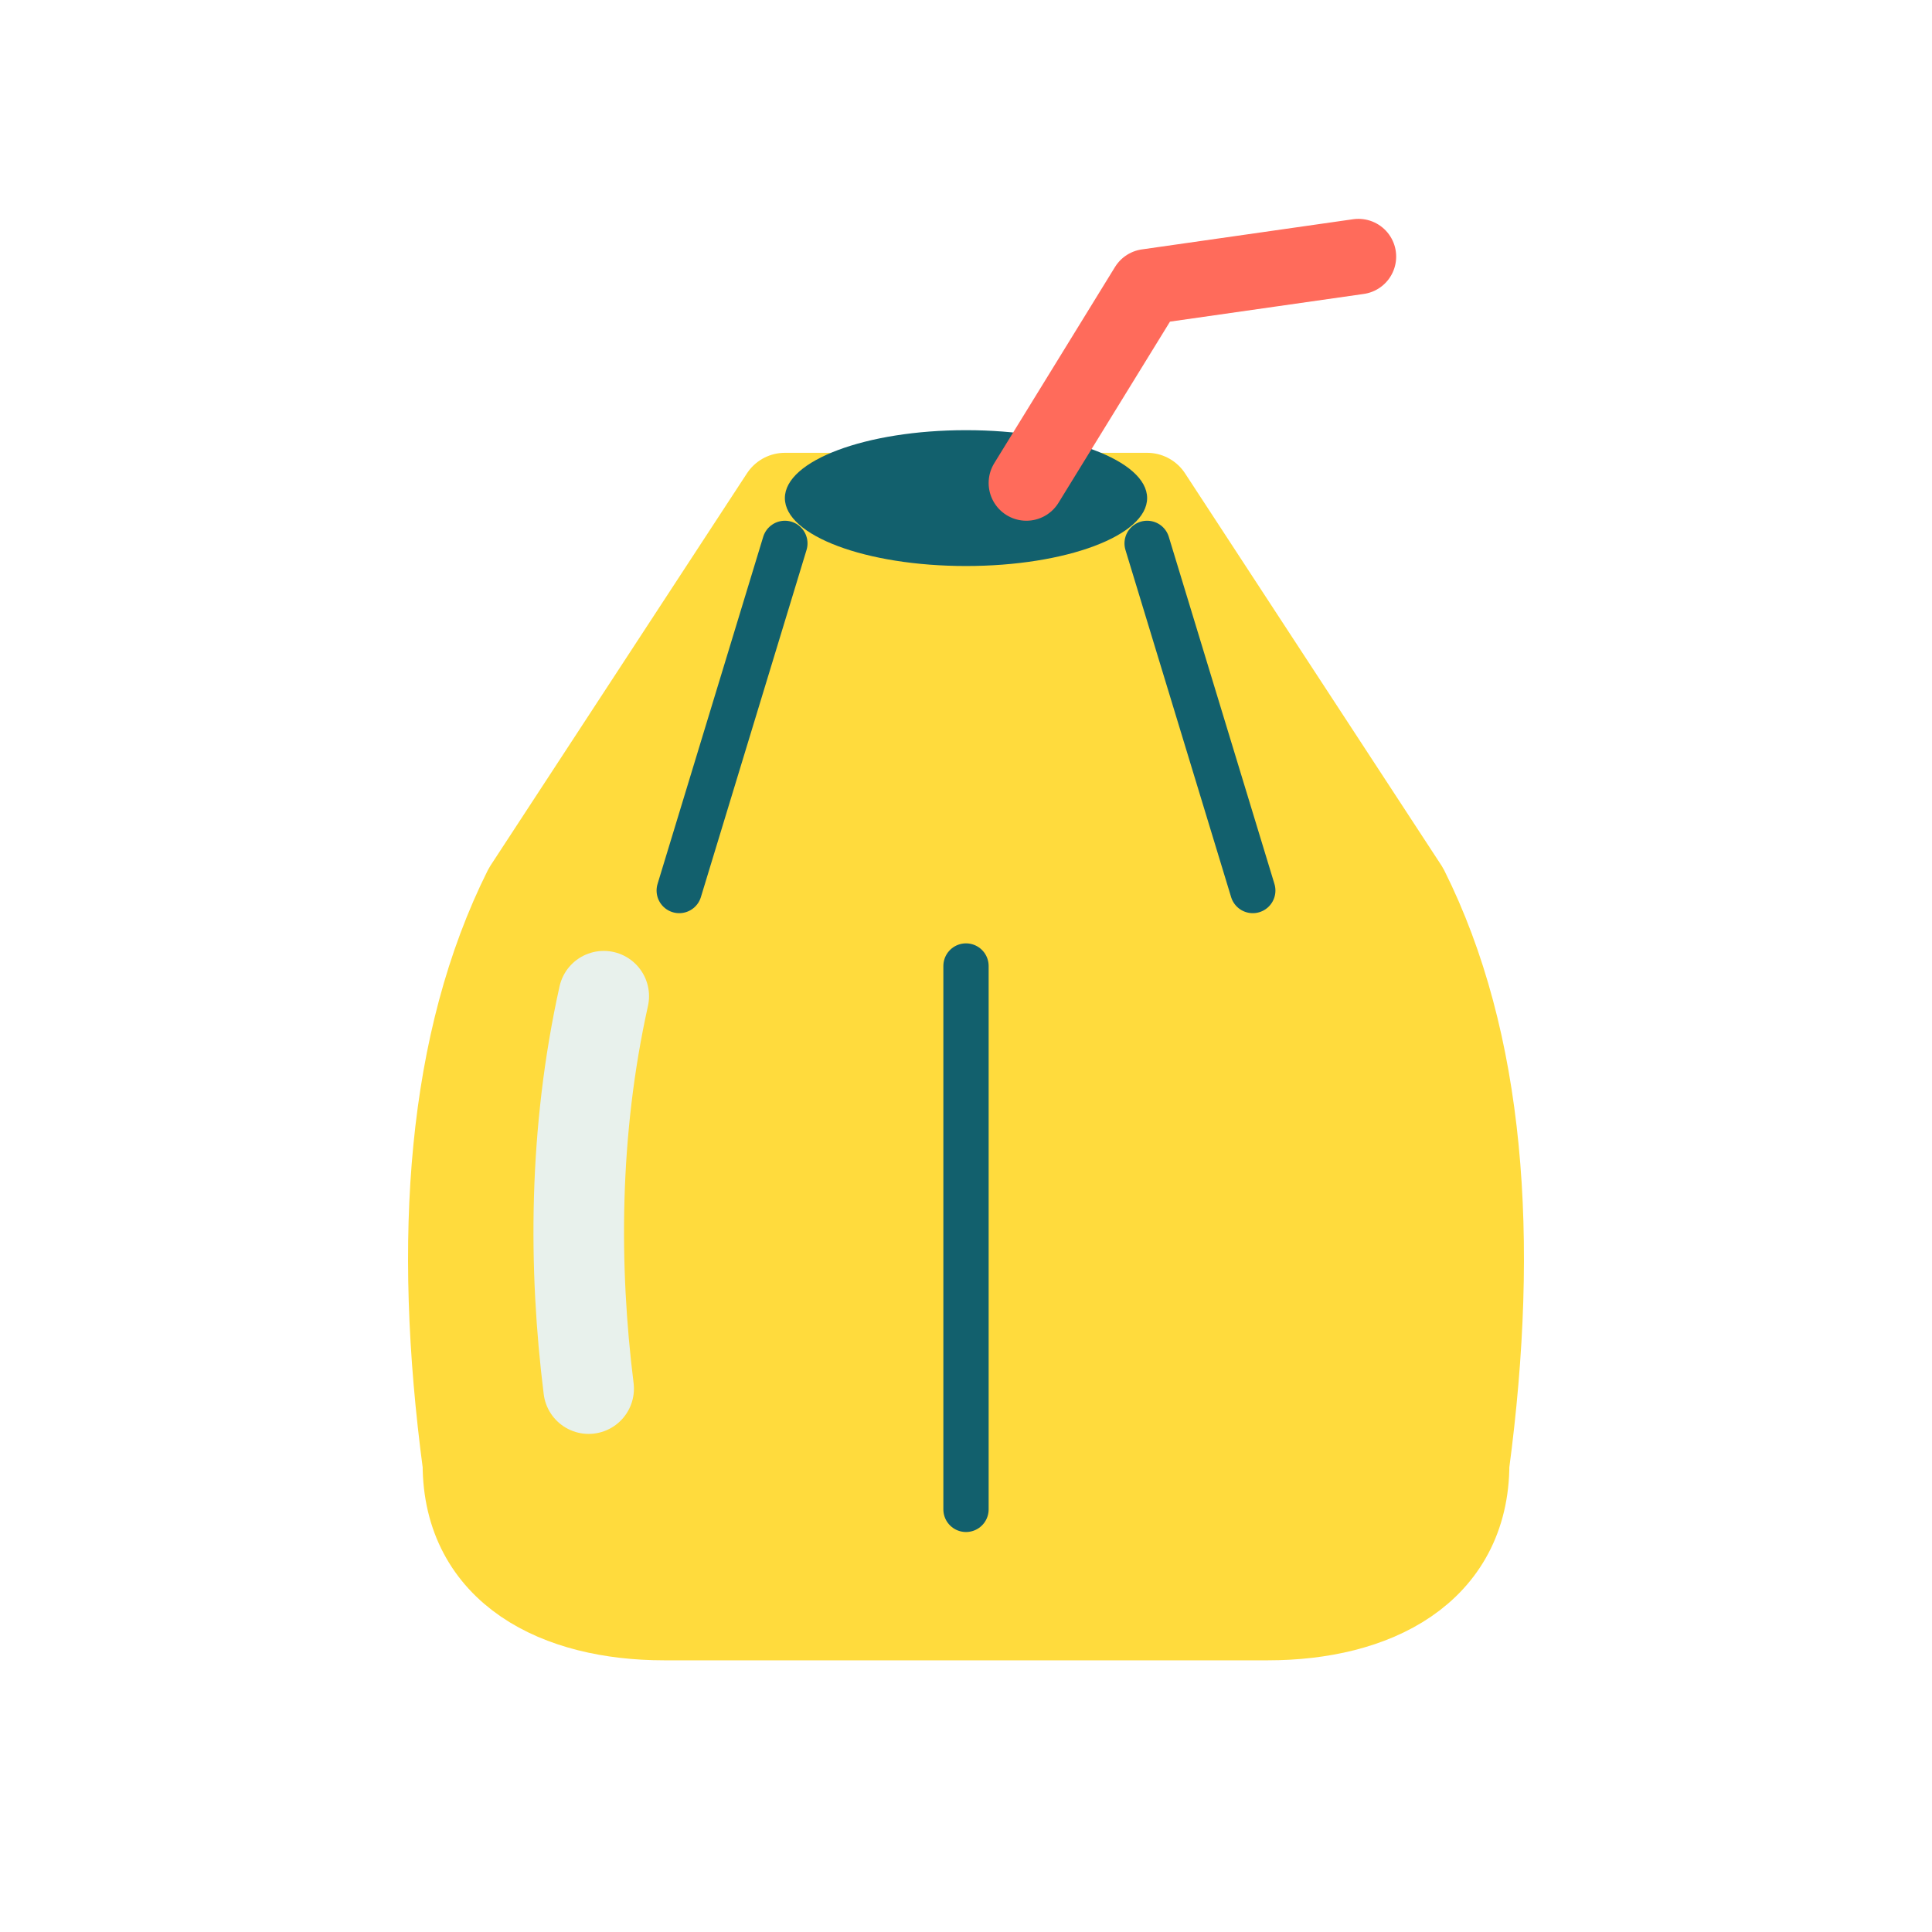
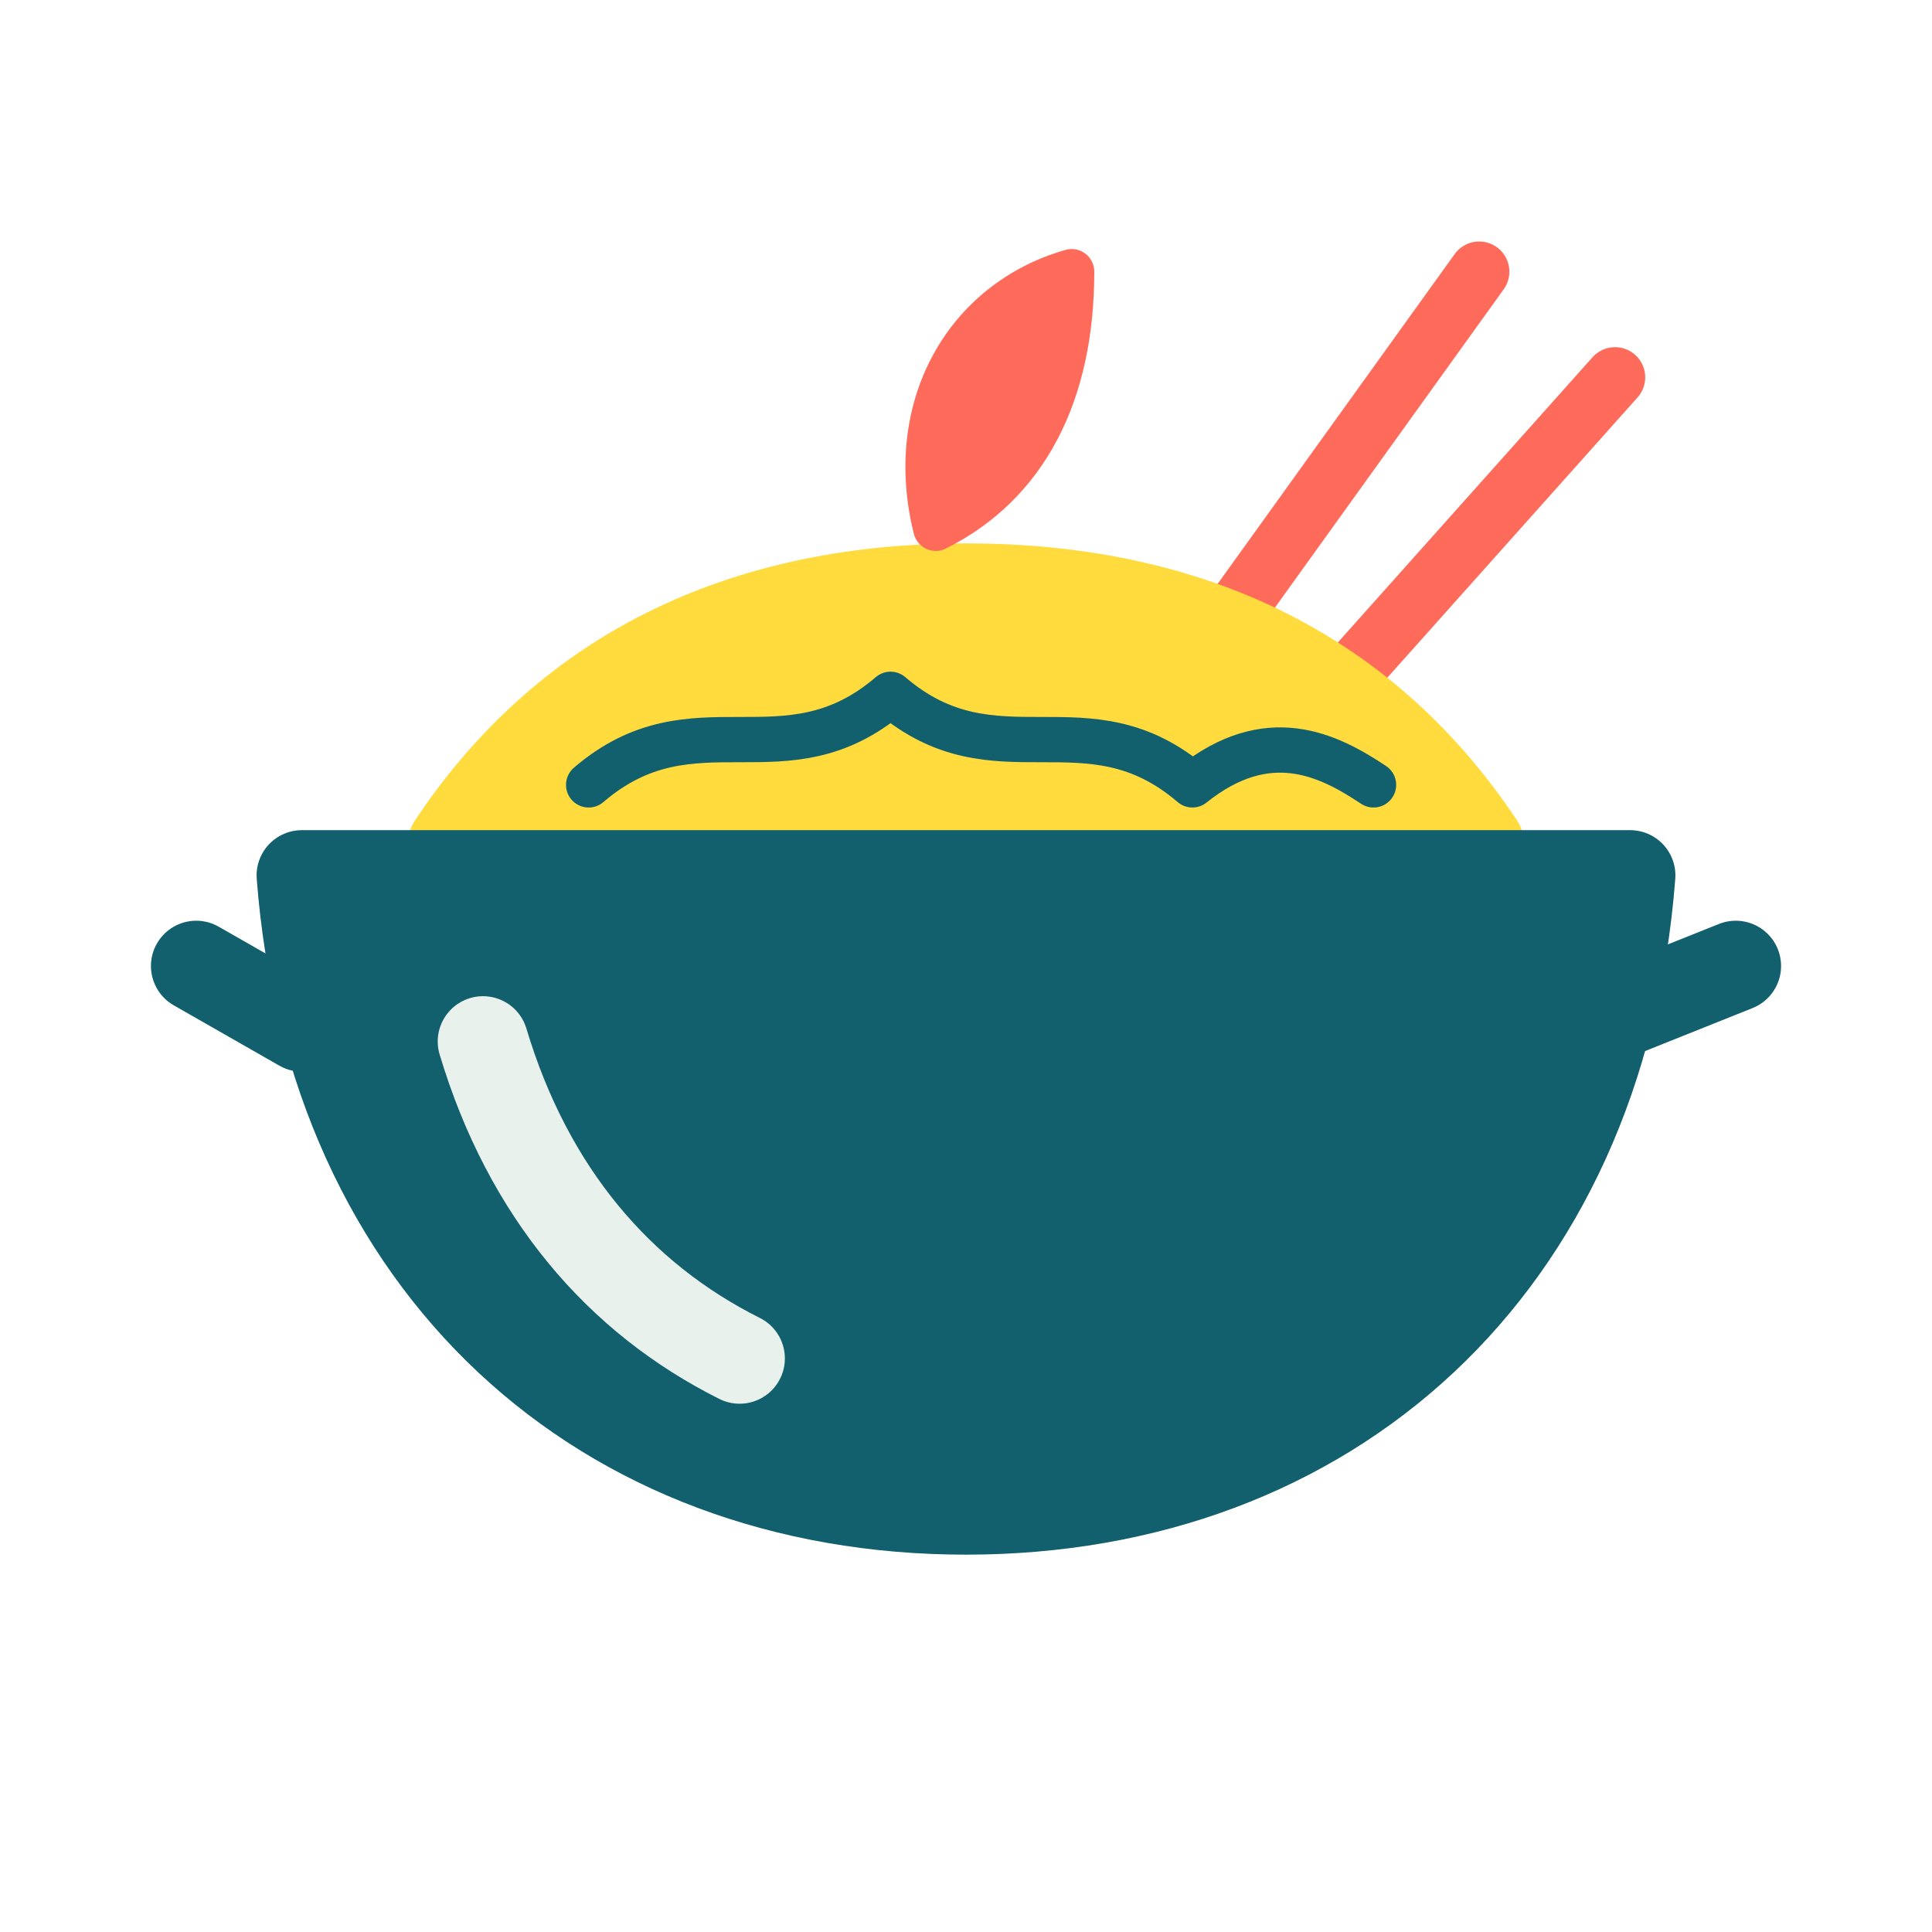
<svg xmlns="http://www.w3.org/2000/svg" viewBox="0 0 256 256" role="img" aria-label="Délices Thaï">
-   <path d="M62 194C62 208 74 214 88 214H168C182 214 194 208 194 194C198 164 196 138 186 118L152 66H104L70 118C60 138 58 164 62 194Z" fill="#FFDB3D" stroke="#FFDB3D" stroke-width="12" stroke-linejoin="round" />
-   <path d="M104 72L90 118M152 72L166 118M128 128V200" stroke="#12606D" stroke-width="6" stroke-linecap="round" stroke-linejoin="round" fill="none" />
-   <ellipse cx="128" cy="66" rx="24" ry="9" fill="#12606D" />
-   <path d="M136 64L152 38L180 34" stroke="#FF6B5B" stroke-width="10" stroke-linecap="round" stroke-linejoin="round" fill="none" />
-   <path d="M80 132C76 150 76 168 78 184" stroke="#E8F1EC" stroke-width="12" stroke-linecap="round" stroke-linejoin="round" fill="none" />
+   <path d="M150 100L196 36M164 106L214 50" stroke="#FF6B5B" stroke-width="8" stroke-linecap="round" stroke-linejoin="round" fill="none" />
+   <path d="M60 112C76 88 100 78 128 78C156 78 180 88 196 112Z" fill="#FFDB3D" stroke="#FFDB3D" stroke-width="12" stroke-linejoin="round" />
+   <path d="M78 104C92 92 104 104 118 92C132 104 144 92 158 104C168 96 176 100 182 104" stroke="#12606D" stroke-width="6" stroke-linecap="round" stroke-linejoin="round" fill="none" />
+   <path d="M40 116H216C212 168 176 200 128 200C80 200 44 168 40 116Z" fill="#12606D" stroke="#12606D" stroke-width="12" stroke-linejoin="round" />
+   <path d="M200 140L230 128" stroke="#12606D" stroke-width="12" stroke-linecap="round" stroke-linejoin="round" fill="none" />
+   <path d="M26 128L40 136" stroke="#12606D" stroke-width="12" stroke-linecap="round" stroke-linejoin="round" fill="none" />
+   <path d="M124 70C120 54 128 40 142 36C142 52 136 64 124 70Z" fill="#FF6B5B" stroke="#FF6B5B" stroke-width="6" stroke-linejoin="round" />
+   <path d="M64 138C70 158 82 172 98 180" stroke="#E8F1EC" stroke-width="12" stroke-linecap="round" stroke-linejoin="round" fill="none" />
</svg>
